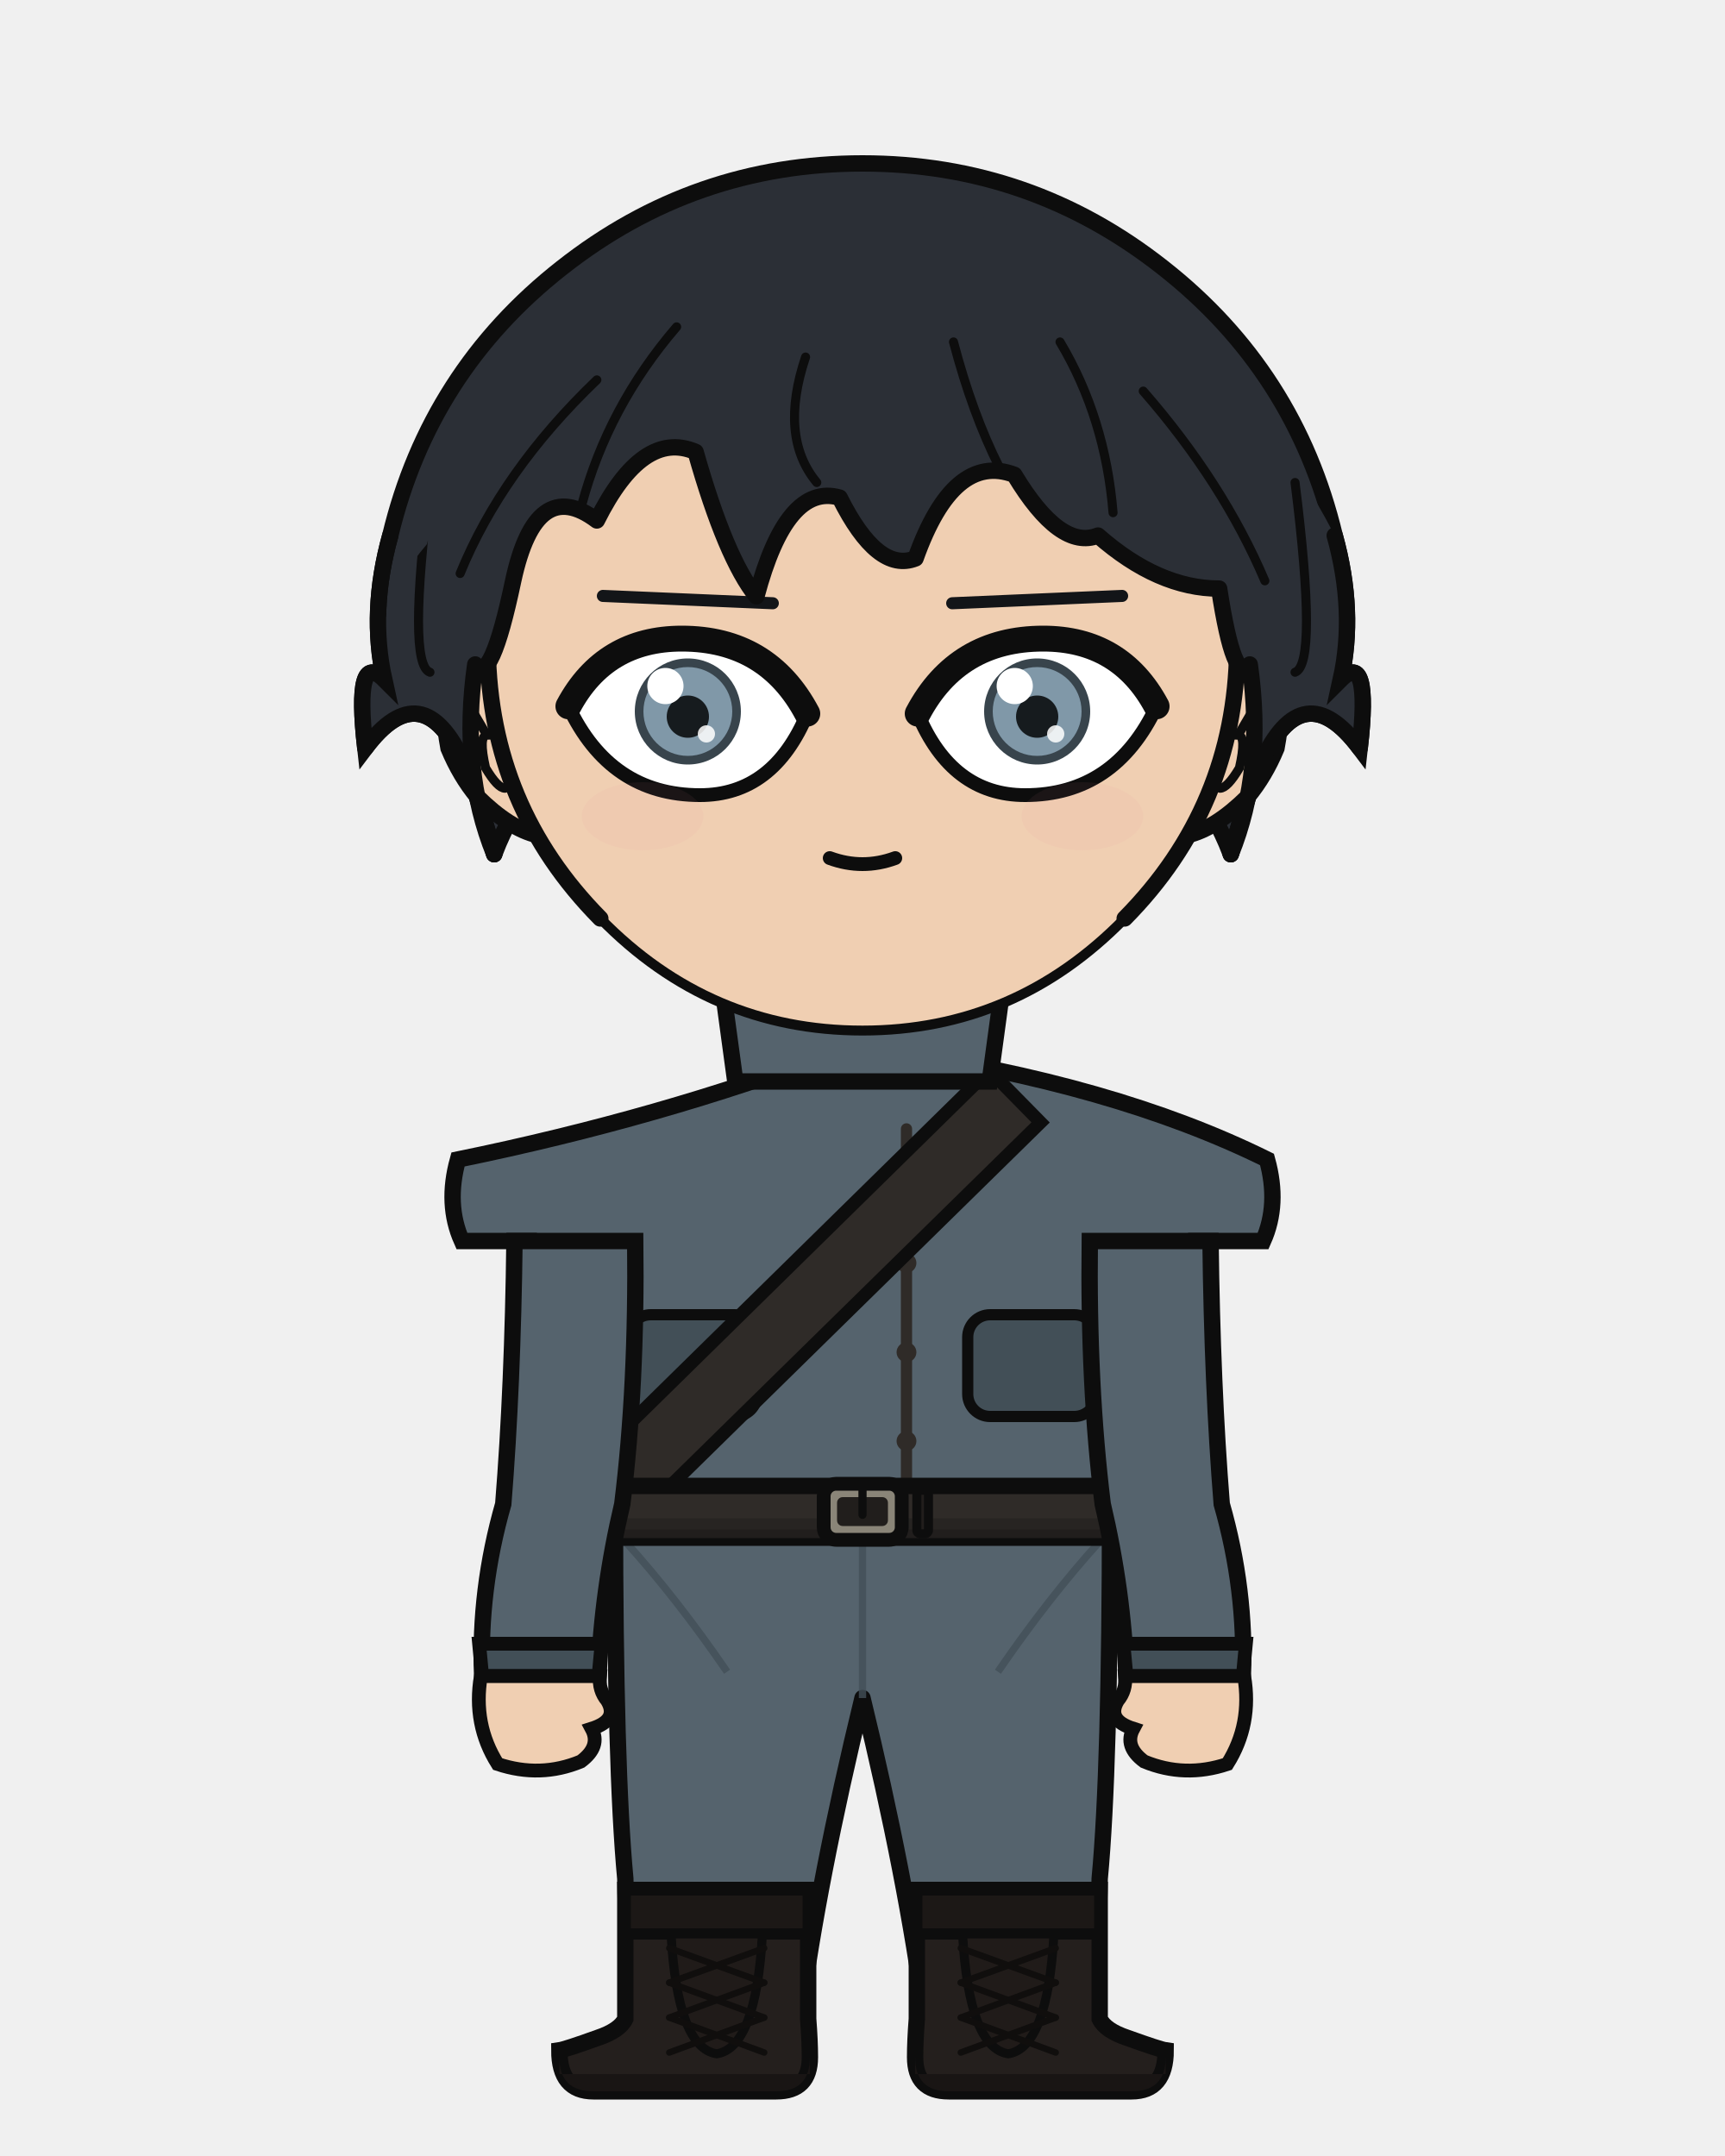
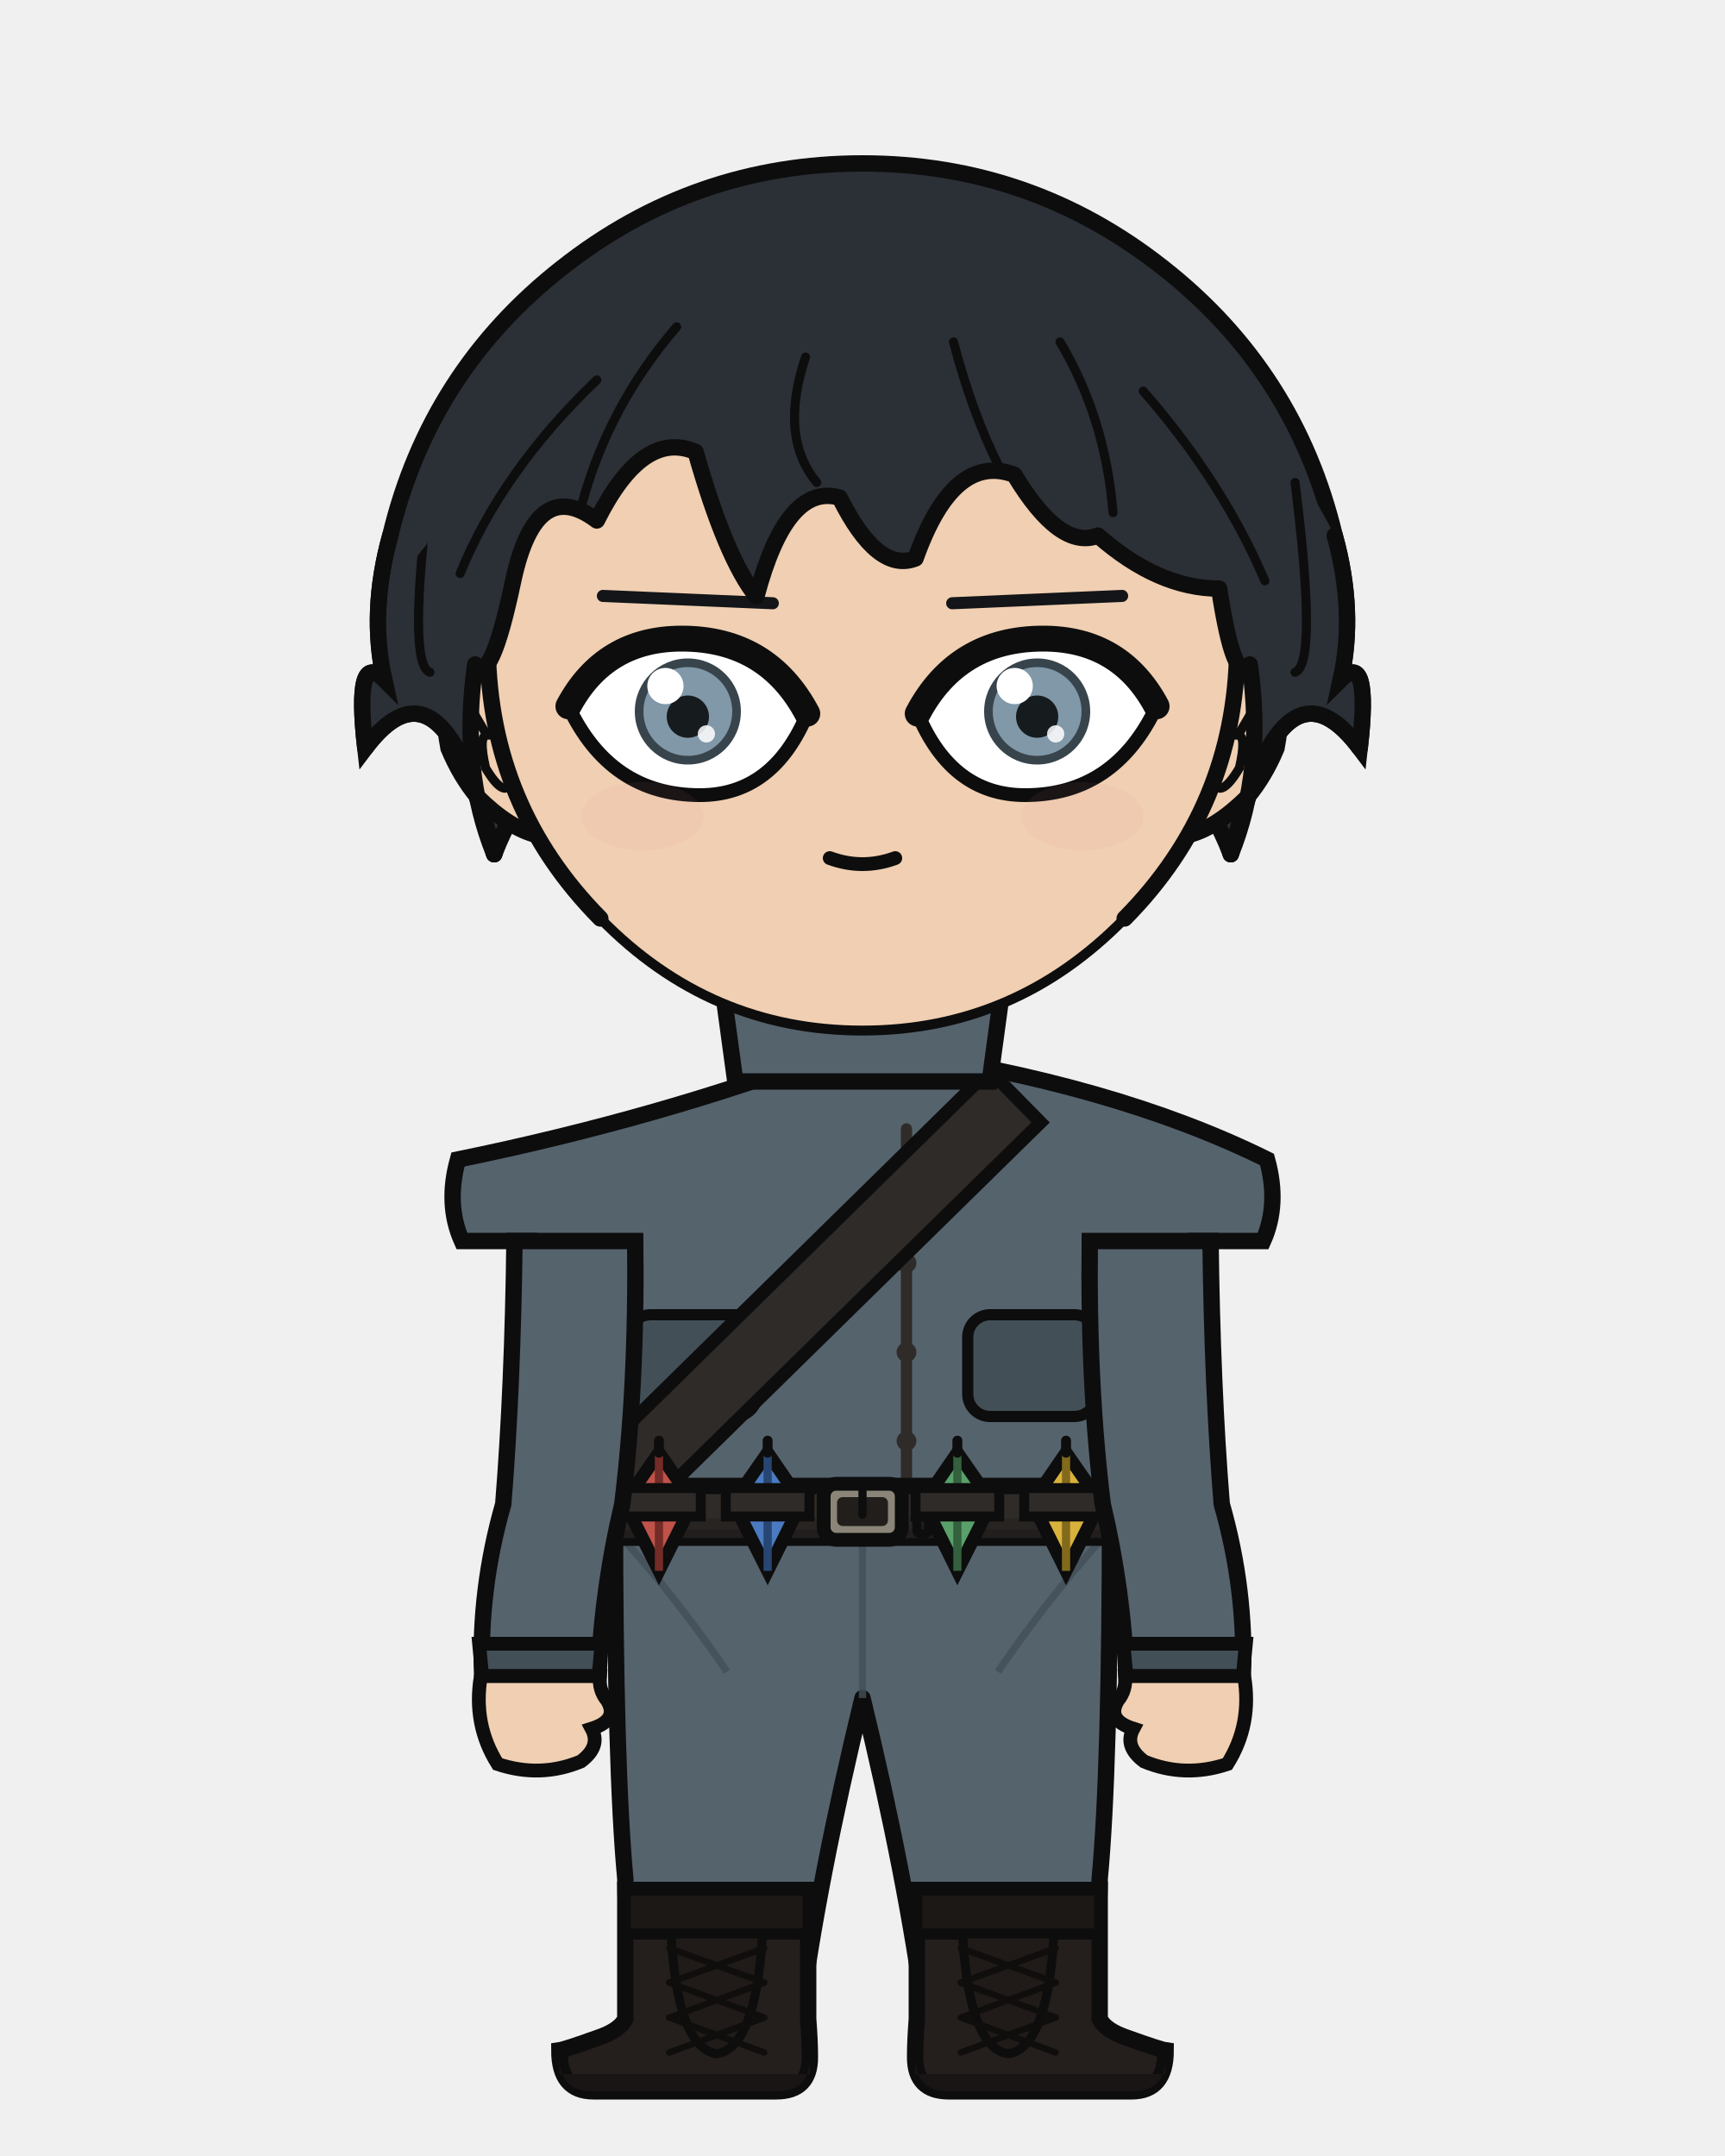
<svg xmlns="http://www.w3.org/2000/svg" width="400" height="500" viewBox="0 0 400 500">
  <defs>
    <clipPath id="hair-front">
      <path d="M 114.6 198.1 Q 106.7 178.7 110.2 154.1 Q 113.8 159.4 119.0 134.7 Q 124.3 110.1 138.4 120.7 Q 149.0 99.5 161.3 104.8 Q 168.3 129.5 175.4 138.3 Q 182.4 111.9 194.7 115.4 Q 203.5 133.0 212.3 129.5 Q 221.1 104.8 235.2 110.1 Q 245.8 127.7 254.6 124.2 Q 268.6 136.5 282.7 136.5 Q 286.2 159.4 289.8 154.1 Q 293.3 178.7 285.4 198.1 Q 289.8 182.3 292.4 177.0 Q 302.1 155.9 315.3 173.5 Q 317.9 150.6 310.9 157.6 Q 314.4 141.8 309.5 124.2 Q 292.5 91.3 264.3 69.0 Q 236.0 46.7 200.0 46.7 Q 164.0 46.7 135.7 69.0 Q 107.5 91.3 99.0 126.2 Q 85.6 141.8 89.1 157.6 Q 82.1 150.6 84.7 173.5 Q 97.9 155.9 107.6 177.0 Q 110.2 182.3 114.6 198.1 Z" />
    </clipPath>
  </defs>
  <path d="M 90.5 124.2 Q 99.6 86.2 130.3 62.1 Q 161.0 37.9 200.0 37.9 Q 239.0 37.9 269.7 62.1 Q 300.4 86.2 309.5 124.2 Q 314.4 141.8 310.9 157.6 Q 317.9 150.6 315.3 173.5 Q 302.1 155.9 292.4 177.0 Q 289.8 182.3 285.4 198.1 Q 277.4 177.0 268.6 189.3 Q 259.8 194.6 247.5 219.2 Q 226.4 194.6 200.0 199.9 Q 173.6 194.6 152.5 219.2 Q 140.2 194.6 131.4 189.3 Q 122.6 177.0 114.6 198.1 Q 110.2 182.3 107.6 177.0 Q 97.9 155.9 84.7 173.5 Q 82.1 150.6 89.1 157.6 Q 85.6 141.8 90.5 124.2 Z" fill="#2b2f36" />
  <path d="M 90.5 124.2 Q 99.6 86.2 130.3 62.1 Q 161.0 37.9 200.0 37.9 Q 239.0 37.9 269.7 62.1 Q 300.4 86.2 309.5 124.2 Q 314.4 141.8 310.9 157.6 Q 317.9 150.6 315.3 173.5 Q 302.1 155.9 292.4 177.0 Q 289.8 182.3 285.4 198.1 Q 277.4 177.0 268.6 189.3 Q 259.8 194.6 247.5 219.2 Q 226.4 194.6 200.0 199.9 Q 173.6 194.6 152.5 219.2 Q 140.2 194.6 131.4 189.3 Q 122.6 177.0 114.6 198.1 Q 110.2 182.3 107.6 177.0 Q 97.9 155.9 84.7 173.5 Q 82.1 150.6 89.1 157.6 Q 85.6 141.8 90.5 124.2 Z" fill="none" stroke="#0d0d0d" stroke-width="3.8" stroke-linecap="round" stroke-linejoin="round" />
  <rect x="179.8" y="225.4" width="40.3" height="40.5" rx="14.1" fill="#f0cfb2" />
  <line x1="179.8" y1="225.4" x2="179.8" y2="265.9" stroke="#0d0d0d" stroke-width="3.8" />
  <line x1="220.2" y1="225.4" x2="220.2" y2="265.9" stroke="#0d0d0d" stroke-width="3.8" />
  <path d="M 142.6 350.6 L 257.4 350.6 Q 257.4 410.2 255.0 435.7 Q 254.9 447.1 253.1 468.2 L 214.5 468.2 Q 210.2 435.7 200.0 393.8 Q 189.8 435.7 185.5 468.2 L 146.9 468.2 Q 145.1 447.1 145.0 435.7 Q 142.6 410.2 142.6 350.6 Z" fill="#55636d" stroke="#0d0d0d" stroke-width="3.8" stroke-linejoin="round" />
  <line x1="200.0" y1="355.8" x2="200.0" y2="393.8" stroke="#424f57" stroke-width="1.7" opacity="0.8" />
  <path d="M 145.0 357.5 Q 156.8 370.5 168.6 387.7" fill="none" stroke="#424f57" stroke-width="1.7" opacity="0.8" />
  <path d="M 255.0 357.5 Q 243.2 370.5 231.4 387.7" fill="none" stroke="#424f57" stroke-width="1.7" opacity="0.8" />
  <path d="M 187.4 438.3 L 187.4 468.2 Q 187.8 473.3 187.8 477.1 Q 187.8 485.0 180.0 485.0 L 137.6 485.0 Q 129.7 485.0 129.7 475.5 Q 131.1 475.3 138.6 472.6 Q 143.7 470.9 145.0 468.2 L 145.0 438.3 Z" fill="#241f1d" stroke="#0d0d0d" stroke-width="3.8" />
  <path d="M 187.8 481.0 L 129.7 481.0 L 129.7 477.1 Q 129.7 485.0 137.6 485.0 L 180.0 485.0 Q 187.8 485.0 187.8 477.1 Z" fill="#191514" />
  <rect x="145.0" y="438.3" width="42.4" height="10.2" fill="#1c1816" stroke="#0d0d0d" stroke-width="2.6" />
  <path d="M 155.6 448.5 L 176.8 448.5 Q 175.3 474.9 166.2 476.3 Q 157.1 474.9 155.6 448.5 Z" fill="#201b19" stroke="#0d0d0d" stroke-width="2.1" />
  <line x1="177.2" y1="451.8" x2="155.2" y2="459.8" stroke="#100e0d" stroke-width="1.5" stroke-linecap="round" />
  <line x1="155.2" y1="451.8" x2="177.2" y2="459.8" stroke="#100e0d" stroke-width="1.5" stroke-linecap="round" />
  <line x1="177.2" y1="459.8" x2="155.2" y2="467.9" stroke="#100e0d" stroke-width="1.5" stroke-linecap="round" />
  <line x1="155.2" y1="459.8" x2="177.2" y2="467.9" stroke="#100e0d" stroke-width="1.5" stroke-linecap="round" />
  <line x1="177.2" y1="467.9" x2="155.2" y2="476.0" stroke="#100e0d" stroke-width="1.5" stroke-linecap="round" />
  <line x1="155.2" y1="467.9" x2="177.2" y2="476.0" stroke="#100e0d" stroke-width="1.5" stroke-linecap="round" />
  <path d="M 212.6 438.3 L 212.6 468.2 Q 212.2 473.3 212.2 477.1 Q 212.2 485.0 220.0 485.0 L 262.4 485.0 Q 270.3 485.0 270.3 475.5 Q 268.9 475.3 261.4 472.6 Q 256.3 470.9 255.0 468.2 L 255.0 438.3 Z" fill="#241f1d" stroke="#0d0d0d" stroke-width="3.8" />
  <path d="M 212.2 481.0 L 270.3 481.0 L 270.3 477.1 Q 270.3 485.0 262.4 485.0 L 220.0 485.0 Q 212.2 485.0 212.2 477.1 Z" fill="#191514" />
  <rect x="212.6" y="438.3" width="42.4" height="10.2" fill="#1c1816" stroke="#0d0d0d" stroke-width="2.6" />
  <path d="M 223.2 448.5 L 244.4 448.5 Q 242.9 474.9 233.8 476.3 Q 224.7 474.9 223.2 448.5 Z" fill="#201b19" stroke="#0d0d0d" stroke-width="2.1" />
  <line x1="244.8" y1="451.8" x2="222.8" y2="459.8" stroke="#100e0d" stroke-width="1.5" stroke-linecap="round" />
  <line x1="222.8" y1="451.8" x2="244.8" y2="459.8" stroke="#100e0d" stroke-width="1.5" stroke-linecap="round" />
  <line x1="244.8" y1="459.8" x2="222.8" y2="467.9" stroke="#100e0d" stroke-width="1.5" stroke-linecap="round" />
  <line x1="222.8" y1="459.8" x2="244.8" y2="467.9" stroke="#100e0d" stroke-width="1.5" stroke-linecap="round" />
  <line x1="244.8" y1="467.9" x2="222.8" y2="476.0" stroke="#100e0d" stroke-width="1.5" stroke-linecap="round" />
  <line x1="222.8" y1="467.9" x2="244.8" y2="476.0" stroke="#100e0d" stroke-width="1.5" stroke-linecap="round" />
  <path d="M 194.4 243.7 Q 153.1 259.3 106.2 268.9 Q 103.3 279.3 107.1 287.8 L 122.6 287.8 Q 122.6 321.4 121.3 348.8 Q 120.5 349.8 120.5 350.6 L 279.5 350.6 Q 279.5 349.8 278.7 348.8 Q 277.4 321.4 277.4 287.8 L 292.9 287.8 Q 296.7 279.3 293.8 268.9 Q 258.2 251.3 205.6 243.7 L 200.0 249.4 Z" fill="#55636d" stroke="#0d0d0d" stroke-width="3.8" />
  <path d="M 210.2 261.8 L 210.2 344.6" fill="none" stroke="#2f2b28" stroke-width="2.6" stroke-linecap="round" />
  <circle cx="210.2" cy="272.2" r="2.3" fill="#2f2b28" />
  <circle cx="210.2" cy="292.9" r="2.3" fill="#2f2b28" />
  <circle cx="210.2" cy="313.6" r="2.3" fill="#2f2b28" />
  <circle cx="210.2" cy="334.2" r="2.3" fill="#2f2b28" />
  <rect x="145.7" y="304.9" width="29.9" height="23.6" rx="5.2" fill="#424f57" stroke="#0d0d0d" stroke-width="2.6" />
  <rect x="224.4" y="304.9" width="29.9" height="23.6" rx="5.2" fill="#424f57" stroke="#0d0d0d" stroke-width="2.6" />
  <path d="M 229.4 248.2 L 137.4 338.6 L 149.3 350.6 L 241.3 260.3 Z" fill="#2f2b28" stroke="#0d0d0d" stroke-width="3.0" />
  <rect x="118.9" y="344.6" width="162.1" height="12.0" rx="2.2" fill="#2f2b28" stroke="#0d0d0d" stroke-width="3.8" />
  <rect x="118.9" y="352.1" width="162.1" height="4.6" rx="2.2" fill="#262220" opacity="0.8" />
  <rect x="191.0" y="344.1" width="18.1" height="13.0" rx="2.9" fill="#8a8578" stroke="#0d0d0d" stroke-width="3.2" />
  <rect x="194.1" y="347.2" width="11.8" height="6.7" rx="1.3" fill="#211e1c" />
  <line x1="200.0" y1="344.1" x2="200.0" y2="351.3" stroke="#0d0d0d" stroke-width="1.9" stroke-linecap="round" />
  <rect x="212.6" y="345.6" width="2.7" height="10.1" rx="0.8" fill="#211e1c" stroke="#0d0d0d" stroke-width="2.1" />
+   <path d="M 152.8 336.9 L 160.7 348.4 L 152.8 364.3 L 144.8 348.4 Z" fill="#c0524a" stroke="#0d0d0d" stroke-width="3.0" />
+   <line x1="152.8" y1="336.9" x2="152.8" y2="364.3" stroke="#732c27" stroke-width="1.9" />
+   <line x1="152.8" y1="334.1" x2="152.8" y2="336.9" stroke="#0d0d0d" stroke-width="2.3" stroke-linecap="round" />
+   <rect x="143.1" y="345.1" width="19.4" height="6.6" fill="#2f2b28" stroke="#0d0d0d" stroke-width="2.3" />
+   <path d="M 178.0 336.9 L 185.9 348.4 L 178.0 364.3 L 170.0 348.4 Z" fill="#4a7ac0" stroke="#0d0d0d" stroke-width="3.0" />
+   <line x1="178.0" y1="336.9" x2="178.0" y2="364.3" stroke="#274673" stroke-width="1.9" />
+   <line x1="178.0" y1="334.1" x2="178.0" y2="336.9" stroke="#0d0d0d" stroke-width="2.3" stroke-linecap="round" />
+   <rect x="168.3" y="345.1" width="19.4" height="6.6" fill="#2f2b28" stroke="#0d0d0d" stroke-width="2.3" />
+   <path d="M 222.0 336.9 L 230.0 348.4 L 222.0 364.3 L 214.1 348.4 Z" fill="#5aa06a" stroke="#0d0d0d" stroke-width="3.0" />
+   <line x1="222.0" y1="336.9" x2="222.0" y2="364.3" stroke="#33603d" stroke-width="1.9" />
+   <line x1="222.0" y1="334.1" x2="222.0" y2="336.9" stroke="#0d0d0d" stroke-width="2.3" stroke-linecap="round" />
+   <rect x="212.3" y="345.1" width="19.4" height="6.6" fill="#2f2b28" stroke="#0d0d0d" stroke-width="2.3" />
+   <path d="M 247.2 336.9 L 255.2 348.4 L 247.2 364.3 L 239.3 348.4 Z" fill="#d9b23c" stroke="#0d0d0d" stroke-width="3.0" />
+   <line x1="247.2" y1="336.9" x2="247.2" y2="364.3" stroke="#82691c" stroke-width="1.9" />
+   <line x1="247.2" y1="334.1" x2="247.2" y2="336.9" stroke="#0d0d0d" stroke-width="2.3" stroke-linecap="round" />
+   <rect x="237.5" y="345.1" width="19.4" height="6.6" fill="#2f2b28" stroke="#0d0d0d" stroke-width="2.3" />
  <path d="M 147.3 287.8 L 119.3 287.8 Q 118.9 321.4 116.7 348.8 Q 111.0 368.7 111.8 388.7 L 138.8 388.7 Q 139.6 368.7 144.3 348.8 Q 147.7 321.4 147.3 287.8 Z" fill="#55636d" stroke="#0d0d0d" stroke-width="3.8" />
  <path d="M 111.1 381.2 L 139.5 381.2 L 138.8 388.7 L 111.8 388.7 Z" fill="#424f57" stroke="#0d0d0d" stroke-width="3.2" />
  <path d="M 111.5 388.7 Q 109.6 399.9 115.4 409.1 Q 125.3 412.4 134.7 408.5 Q 139.4 405.0 137.2 400.9 Q 143.5 398.9 140.8 394.4 Q 138.8 392.0 139.1 388.7 Z" fill="#f0cfb2" stroke="#0d0d0d" stroke-width="3.2" />
  <path d="M 252.7 287.8 L 280.7 287.8 Q 281.1 321.4 283.3 348.8 Q 289.0 368.7 288.2 388.7 L 261.2 388.7 Q 260.4 368.7 255.7 348.8 Q 252.3 321.4 252.7 287.8 Z" fill="#55636d" stroke="#0d0d0d" stroke-width="3.8" />
  <path d="M 260.5 381.2 L 288.9 381.2 L 288.2 388.7 L 261.2 388.7 Z" fill="#424f57" stroke="#0d0d0d" stroke-width="3.2" />
  <path d="M 288.5 388.7 Q 290.4 399.9 284.6 409.1 Q 274.7 412.4 265.3 408.5 Q 260.6 405.0 262.8 400.9 Q 256.5 398.9 259.2 394.4 Q 261.2 392.0 260.9 388.7 Z" fill="#f0cfb2" stroke="#0d0d0d" stroke-width="3.2" />
  <path d="M 165.7 215.5 L 234.3 215.5 L 229.5 250.8 L 170.5 250.8 Z" fill="#55636d" stroke="#0d0d0d" stroke-width="3.8" />
  <path d="M 200.0 215.5 L 200.0 234.9" fill="none" stroke="#0d0d0d" stroke-width="2.6" />
  <path d="M 113.1 153.2 Q 108.1 153.5 104.9 158.7 Q 102.2 164.3 104.0 173.5 Q 106.7 180.0 110.7 184.8 Q 118.2 192.2 124.7 193.7 Z" fill="#f0cfb2" />
  <path d="M 113.1 153.2 Q 108.1 153.5 104.9 158.7 Q 102.2 164.3 104.0 173.5 Q 106.7 180.0 110.7 184.8 Q 118.2 192.2 124.7 193.7" fill="none" stroke="#0d0d0d" stroke-width="3.8" stroke-linecap="round" />
  <path d="M 106.6 169.6 Q 105.6 165.1 106.4 163.5 Q 107.3 162.5 108.9 163.7 Q 110.8 166.9 112.9 170.5 Q 110.9 170.6 112.6 178.1 Q 115.4 182.8 117.1 182.8" fill="none" stroke="#0d0d0d" stroke-width="2.1" stroke-linecap="round" />
  <path d="M 286.9 153.2 Q 291.9 153.5 295.1 158.7 Q 297.8 164.3 296.0 173.5 Q 293.3 180.0 289.3 184.8 Q 281.8 192.2 275.3 193.7 Z" fill="#f0cfb2" />
  <path d="M 286.9 153.2 Q 291.9 153.5 295.1 158.7 Q 297.8 164.3 296.0 173.5 Q 293.3 180.0 289.3 184.8 Q 281.8 192.2 275.3 193.7" fill="none" stroke="#0d0d0d" stroke-width="3.8" stroke-linecap="round" />
  <path d="M 293.4 169.6 Q 294.4 165.1 293.6 163.5 Q 292.7 162.5 291.1 163.7 Q 289.2 166.9 287.1 170.5 Q 289.1 170.6 287.4 178.1 Q 284.6 182.8 282.9 182.8" fill="none" stroke="#0d0d0d" stroke-width="2.1" stroke-linecap="round" />
  <path d="M 200.0 62.6 Q 236.1 62.6 261.6 88.3 Q 287.1 114.1 286.9 150.6 Q 286.4 187.1 260.8 213.0 Q 235.4 239.0 200.0 239.0 Q 164.6 239.0 139.2 213.0 Q 113.6 187.1 113.1 150.6 Q 112.9 114.1 138.4 88.3 Q 163.9 62.6 200.0 62.6 Z" fill="#f0cfb2" />
  <path d="M 139.2 213.0 Q 113.6 187.1 113.1 150.6 Q 112.9 114.1 138.4 88.3 Q 163.9 62.6 200.0 62.6 Q 236.1 62.6 261.6 88.3 Q 287.1 114.1 286.9 150.6 Q 286.4 187.1 260.8 213.0" fill="none" stroke="#0d0d0d" stroke-width="3.8" stroke-linecap="round" />
  <path d="M 260.8 213.0 Q 235.4 239.0 200.0 239.0 Q 164.6 239.0 139.2 213.0" fill="none" stroke="#0d0d0d" stroke-width="2.3" stroke-linecap="round" />
  <line x1="179.2" y1="139.9" x2="139.8" y2="138.2" stroke="#131518" stroke-width="2.8" stroke-linecap="round" />
  <defs>
    <clipPath id="eye-l">
      <path d="M 187.2 165.5 Q 178.0 148.1 158.1 148.1 Q 140.2 148.1 131.8 163.8 Q 141.5 184.4 162.3 184.4 Q 179.3 184.4 187.2 165.5 Z" />
    </clipPath>
  </defs>
  <path d="M 187.2 165.5 Q 178.0 148.1 158.1 148.1 Q 140.2 148.1 131.8 163.8 Q 141.5 184.4 162.3 184.4 Q 179.3 184.4 187.2 165.5 Z" fill="white" stroke="#0d0d0d" stroke-width="3.2" />
  <g clip-path="url(#eye-l)">
    <circle cx="159.5" cy="165.0" r="12.3" fill="#38444c" />
    <circle cx="159.5" cy="165.0" r="10.3" fill="#8098a8" />
    <circle cx="159.5" cy="166.2" r="4.9" fill="#161b1e" />
    <circle cx="154.3" cy="159.1" r="4.2" fill="white" />
    <circle cx="163.8" cy="170.2" r="2.0" fill="white" opacity="0.85" />
  </g>
  <path d="M 187.2 165.5 Q 178.0 148.1 158.1 148.1 Q 140.2 148.1 131.8 163.8" fill="none" stroke="#0d0d0d" stroke-width="6.0" stroke-linecap="round" />
  <line x1="220.8" y1="139.9" x2="260.2" y2="138.2" stroke="#131518" stroke-width="2.8" stroke-linecap="round" />
  <defs>
    <clipPath id="eye-r">
      <path d="M 212.8 165.5 Q 222.0 148.1 241.9 148.1 Q 259.8 148.1 268.2 163.8 Q 258.5 184.4 237.7 184.4 Q 220.7 184.4 212.8 165.5 Z" />
    </clipPath>
  </defs>
  <path d="M 212.8 165.5 Q 222.0 148.1 241.9 148.1 Q 259.8 148.1 268.2 163.8 Q 258.5 184.4 237.7 184.4 Q 220.7 184.4 212.8 165.5 Z" fill="white" stroke="#0d0d0d" stroke-width="3.2" />
  <g clip-path="url(#eye-r)">
    <circle cx="240.5" cy="165.0" r="12.3" fill="#38444c" />
    <circle cx="240.5" cy="165.0" r="10.3" fill="#8098a8" />
    <circle cx="240.5" cy="166.2" r="4.9" fill="#161b1e" />
    <circle cx="235.3" cy="159.1" r="4.2" fill="white" />
    <circle cx="244.8" cy="170.2" r="2.0" fill="white" opacity="0.85" />
  </g>
  <path d="M 212.8 165.5 Q 222.0 148.1 241.9 148.1 Q 259.8 148.1 268.2 163.8" fill="none" stroke="#0d0d0d" stroke-width="6.0" stroke-linecap="round" />
  <path d="M 192.4 199.0 Q 200.0 201.8 207.6 199.0" fill="none" stroke="#0d0d0d" stroke-width="3.2" stroke-linecap="round" />
  <ellipse cx="149.0" cy="189.3" rx="14.1" ry="7.9" fill="#e8879a" opacity="0.07" />
  <ellipse cx="251.0" cy="189.3" rx="14.1" ry="7.9" fill="#e8879a" opacity="0.07" />
  <path d="M 114.6 198.1 Q 106.7 178.7 110.2 154.1 Q 113.8 159.4 119.0 134.7 Q 124.3 110.1 138.4 120.7 Q 149.0 99.5 161.3 104.8 Q 168.3 129.5 175.4 138.3 Q 182.4 111.9 194.7 115.4 Q 203.5 133.0 212.3 129.5 Q 221.1 104.8 235.2 110.1 Q 245.8 127.7 254.6 124.2 Q 268.6 136.5 282.7 136.5 Q 286.2 159.4 289.8 154.1 Q 293.3 178.7 285.4 198.1 Q 289.8 182.3 292.4 177.0 Q 302.1 155.9 315.3 173.5 Q 317.9 150.6 310.9 157.6 Q 314.4 141.8 309.5 124.2 Q 292.5 91.3 264.3 69.0 Q 236.0 46.7 200.0 46.7 Q 164.0 46.7 135.7 69.0 Q 107.5 91.3 99.0 126.2 Q 85.6 141.8 89.1 157.6 Q 82.1 150.6 84.7 173.5 Q 97.9 155.9 107.6 177.0 Q 110.2 182.3 114.6 198.1 Z" fill="#2b2f36" />
  <path d="M 114.6 198.1 Q 106.7 178.7 110.2 154.1 Q 113.8 159.4 119.0 134.7 Q 124.3 110.1 138.4 120.7 Q 149.0 99.5 161.3 104.8 Q 168.3 129.5 175.4 138.3 Q 182.4 111.9 194.7 115.4 Q 203.5 133.0 212.3 129.5 Q 221.1 104.8 235.2 110.1 Q 245.8 127.7 254.6 124.2 Q 268.6 136.5 282.7 136.5 Q 286.2 159.4 289.8 154.1 Q 293.3 178.7 285.4 198.1" fill="none" stroke="#0d0d0d" stroke-width="3.8" stroke-linecap="round" stroke-linejoin="round" />
  <path d="M 285.4 198.1 Q 289.8 182.3 292.4 177.0 Q 302.1 155.9 315.3 173.5 Q 317.9 150.6 310.9 157.6 Q 314.4 141.8 309.5 124.2" fill="none" stroke="#0d0d0d" stroke-width="3.8" stroke-linecap="round" />
  <path d="M 114.6 198.1 Q 110.2 182.3 107.6 177.0 Q 97.9 155.9 84.7 173.5 Q 82.1 150.6 89.1 157.6 Q 85.6 141.8 90.5 124.2" fill="none" stroke="#0d0d0d" stroke-width="3.8" stroke-linecap="round" />
  <path d="M 156.9 75.8 Q 141.0 94.3 134.9 117.1" fill="none" stroke="#0d0d0d" stroke-width="2.1" stroke-linecap="round" clip-path="url(#hair-front)" />
  <path d="M 186.8 82.8 Q 180.6 101.3 189.4 111.9" fill="none" stroke="#0d0d0d" stroke-width="2.1" stroke-linecap="round" clip-path="url(#hair-front)" />
  <path d="M 221.1 79.3 Q 225.5 96.0 231.7 108.3" fill="none" stroke="#0d0d0d" stroke-width="2.1" stroke-linecap="round" clip-path="url(#hair-front)" />
  <path d="M 245.8 79.3 Q 256.3 96.9 258.1 118.9" fill="none" stroke="#0d0d0d" stroke-width="2.1" stroke-linecap="round" clip-path="url(#hair-front)" />
  <path d="M 265.1 90.7 Q 283.6 111.9 293.3 134.7" fill="none" stroke="#0d0d0d" stroke-width="2.1" stroke-linecap="round" clip-path="url(#hair-front)" />
  <path d="M 138.4 88.1 Q 116.4 109.2 106.7 133.0" fill="none" stroke="#0d0d0d" stroke-width="2.1" stroke-linecap="round" clip-path="url(#hair-front)" />
  <path d="M 300.3 111.9 Q 305.6 154.1 300.3 155.9" fill="none" stroke="#0d0d0d" stroke-width="2.1" stroke-linecap="round" clip-path="url(#hair-front)" />
  <path d="M 99.7 111.9 Q 94.4 154.1 99.7 155.9" fill="none" stroke="#0d0d0d" stroke-width="2.1" stroke-linecap="round" clip-path="url(#hair-front)" />
</svg>
